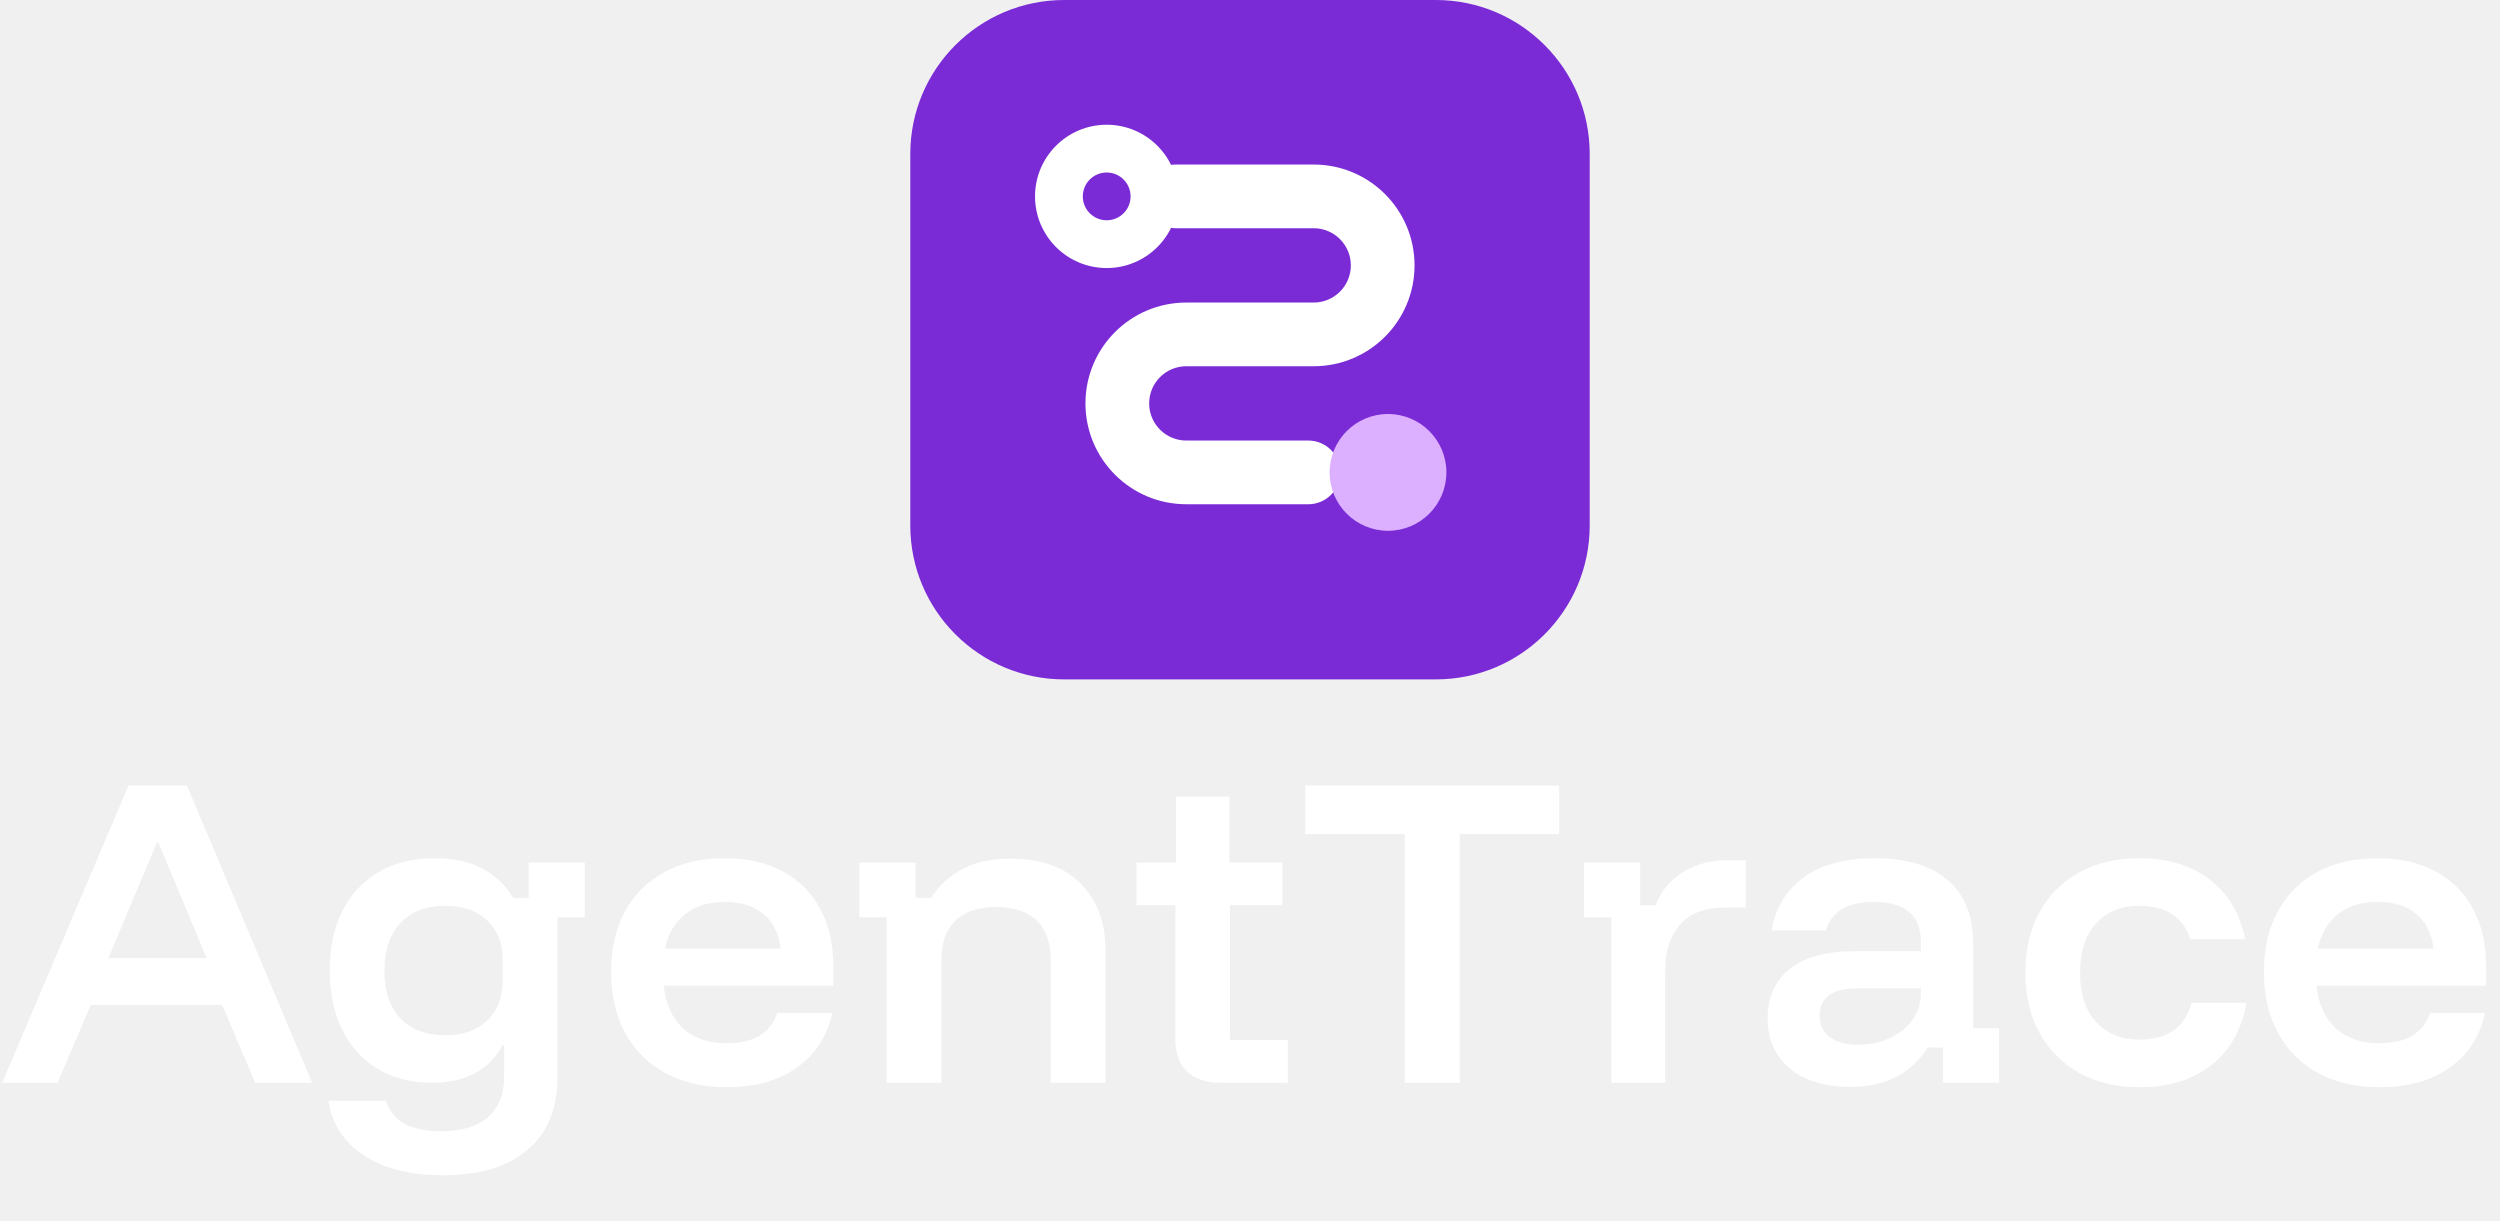
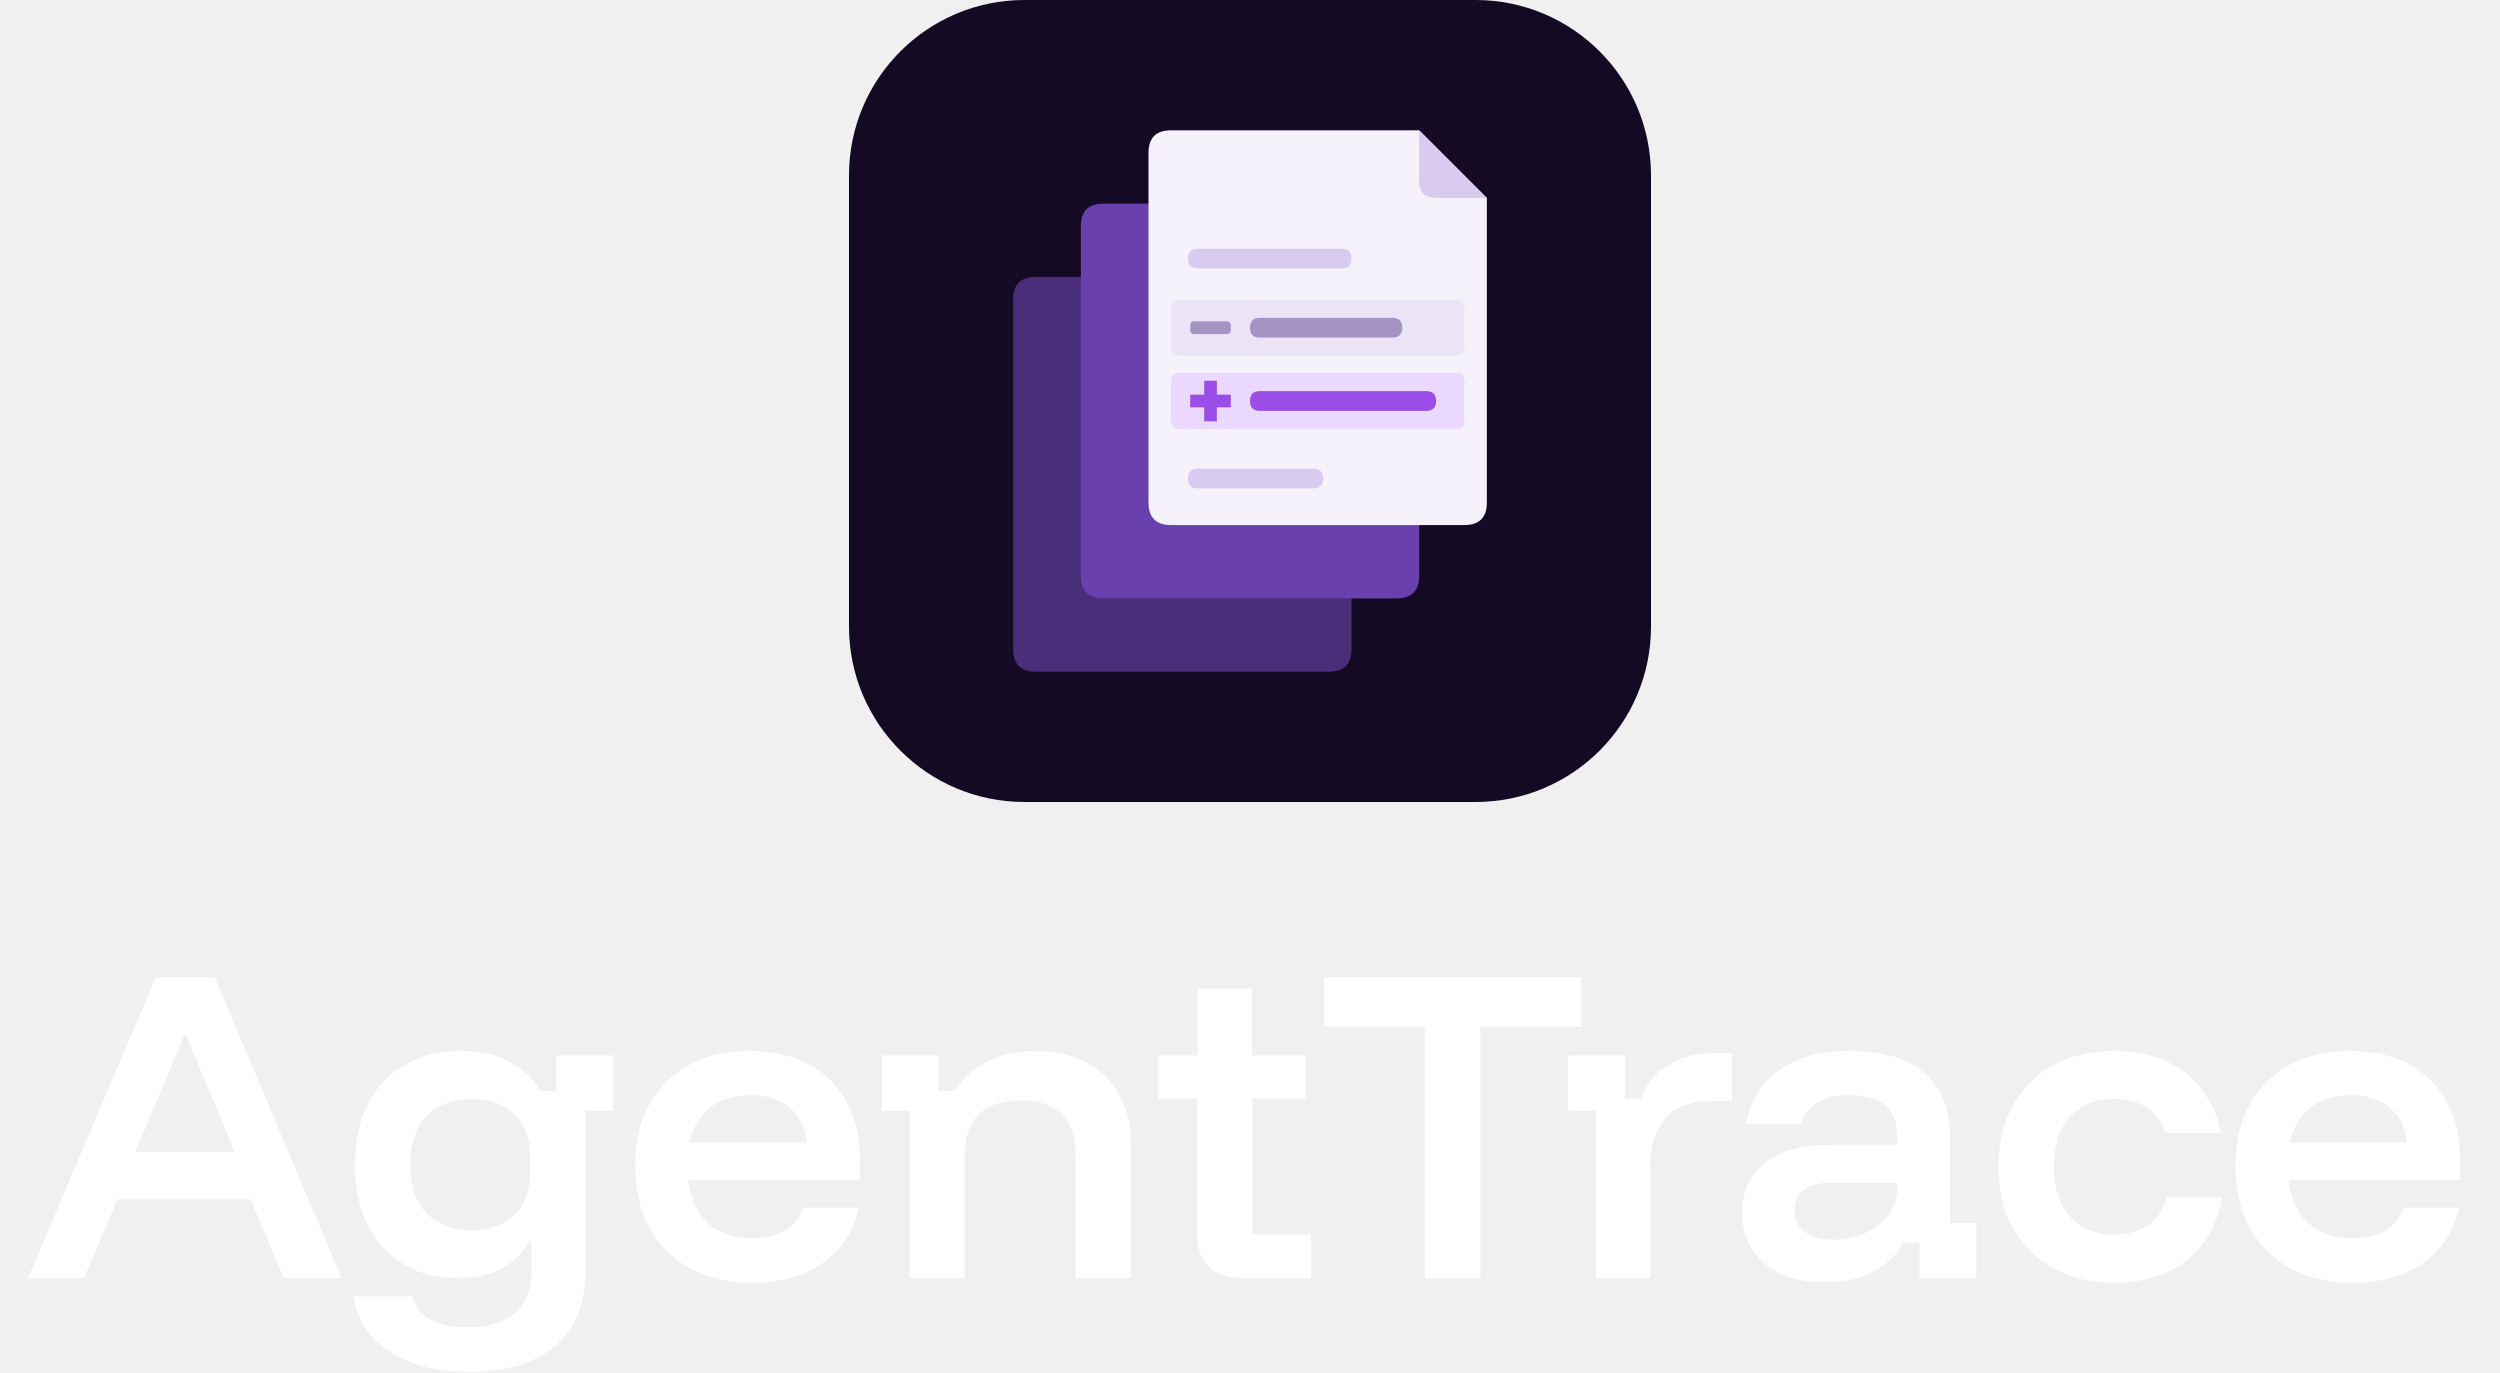
- <svg xmlns="http://www.w3.org/2000/svg" viewBox="0 0 942 460">
-   <g transform="translate(343.0 0)">
-     <rect width="256" height="256" rx="58" fill="#7a2bd6" />
-     <g transform="translate(0 -2)">
-       <path fill-rule="evenodd" d="M47 76A27 27 0 1 0 101 76A27 27 0 1 0 47 76ZM65 76A9 9 0 1 0 83 76A9 9 0 1 0 65 76Z" fill="#ffffff" />
-       <path d="M100 64H152A38 38 0 0 1 152 140H104A14 14 0 0 0 104 168H150A12 12 0 0 1 150 192H104A38 38 0 0 1 104 116H152A14 14 0 0 0 152 88H100A12 12 0 0 1 100 64Z" fill="#ffffff" />
-       <path d="M158 180A22 22 0 1 0 202 180A22 22 0 1 0 158 180Z" fill="#ddb0ff" />
+ <svg xmlns="http://www.w3.org/2000/svg" viewBox="0 0 798 438" role="img">
+   <g transform="translate(271.0 0)">
+     <rect width="256" height="256" rx="56" fill="#140a24" />
+     <g transform="translate(128 128) scale(0.9) translate(-128 -128)">
+       <path d="M52 84H140L164 108V216Q164 224 156 224H52Q44 224 44 216V92Q44 84 52 84Z" fill="#4b2e7a" />
+       <path d="M76 58H164L188 82V190Q188 198 180 198H76Q68 198 68 190V66Q68 58 76 58Z" fill="#6a3fae" />
+       <path d="M100 32H188L212 56V164Q212 172 204 172H100Q92 172 92 164V40Q92 32 100 32Z" fill="#f6f2fc" />
+       <path d="M188 32V50Q188 56 194 56H212Z" fill="#d9cbef" />
+       <path d="M109.5 74H160.5Q164 74 164 77.5V77.5Q164 81 160.5 81H109.5Q106 81 106 77.5V77.5Q106 74 109.5 74Z M109.5 152H150.5Q154 152 154 155.5V155.5Q154 159 150.5 159H109.5Q106 159 106 155.5V155.5Q106 152 109.5 152Z" fill="#d9cbef" />
+       <path d="M103 92H201Q204 92 204 95V109Q204 112 201 112H103Q100 112 100 109V95Q100 92 103 92Z" fill="#ebe4f6" />
+       <path d="M108.3 99.75H119.7Q121.2 99.75 121.2 101.25V102.75Q121.2 104.25 119.7 104.25H108.3Q106.8 104.25 106.8 102.75V101.25Q106.8 99.75 108.3 99.75Z M131.5 98.5H178.5Q182 98.5 182 102V102Q182 105.5 178.5 105.5H131.5Q128 105.5 128 102V102Q128 98.5 131.5 98.5Z" fill="#a593c4" />
+       <path d="M103 118H201Q204 118 204 121V135Q204 138 201 138H103Q100 138 100 135V121Q100 118 103 118Z" fill="#ead8ff" />
+       <path d="M111.75 120.8H116.25V125.75H121.2V130.25H116.25V135.2H111.75V130.25H106.8V125.75H111.75Z M131.5 124.5H190.5Q194 124.5 194 128V128Q194 131.5 190.5 131.5H131.5Q128 131.5 128 128V128Q128 124.5 131.5 124.5Z" fill="#9b4de8" />
    </g>
  </g>
-   <path transform="translate(0 224)" d="M0.83 184.0 48.41 72H70.434L117.623 184.0H96.153L83.731 154.686H34.191L21.685 184.0ZM40.844 136.988H77.839L59.756 93.585H59.065ZM166.848 218.844Q148.596 218.844 137.2 211.412Q125.804 203.98 123.699 190.775H145.469Q148.918 202.267 166.256 202.267Q177.748 202.267 183.851 196.952Q189.955 191.636 189.955 181.749V169.927H189.263Q185.661 176.802 178.912 180.401Q172.164 184.0 162.8 184.0Q151.077 184.0 142.408 178.815Q133.739 173.63 128.996 164.116Q124.252 154.602 124.252 141.689Q124.252 122.277 134.888 110.827Q145.523 99.378 164.09 99.378Q174.384 99.378 181.731 103.269Q189.079 107.159 193.396 114.326H199.203V101.037H220.343V121.624H210.05V182.126Q210.05 199.617 198.815 209.231Q187.581 218.844 166.848 218.844ZM167.869 166.071Q177.825 166.071 183.636 160.479Q189.448 154.886 189.448 145.346V137.863Q189.448 128.407 183.594 122.857Q177.741 117.307 167.869 117.307Q156.992 117.307 150.923 123.733Q144.855 130.158 144.855 141.773Q144.855 153.388 150.923 159.73Q156.992 166.071 167.869 166.071ZM273.885 185.659Q260.573 185.659 250.748 180.336Q240.923 175.012 235.596 165.237Q230.268 155.462 230.268 142.242Q230.268 129.022 235.511 119.412Q240.754 109.802 250.398 104.59Q260.043 99.378 273.079 99.378Q285.761 99.378 294.926 104.317Q304.09 109.257 309.029 118.39Q313.969 127.524 313.969 140.175V147.419H250.064Q251.209 157.859 257.373 163.471Q263.538 169.082 273.747 169.082Q281.383 169.082 286.153 166.267Q290.924 163.451 292.852 157.728H313.561Q310.719 170.903 300.253 178.281Q289.786 185.659 273.885 185.659ZM250.586 133.408H294.204Q293.067 124.827 287.632 120.337Q282.197 115.847 273.109 115.847Q264.106 115.847 258.272 120.38Q252.438 124.912 250.586 133.408ZM334.126 184.0V121.624H323.832V101.037H344.972V114.326H350.78Q355.435 107.244 362.801 103.38Q370.168 99.516 380.861 99.516Q397.753 99.516 407.144 108.895Q416.535 118.275 416.535 133.992V184.0H395.933V137.786Q395.933 127.977 390.686 122.88Q385.44 117.783 375.33 117.783Q365.275 117.783 360.001 122.88Q354.728 127.977 354.728 137.786V184.0ZM460.068 184.0Q451.895 184.0 447.378 179.844Q442.861 175.688 442.861 167.208V117.076H428.227V101.037H443.084V76.148H463.24V101.037H483.213V117.076H463.463V167.853H485.256V184.0ZM550.029 184.0H529.319V90.267H491.832V72H587.516V90.267H550.029ZM607.151 184.0V121.624H596.857V101.037H617.997V117.092H623.805Q627.146 108.75 634.363 104.448Q641.58 100.146 650.86 100.146H657.804V117.967H649.915Q638.607 117.967 633.011 124.443Q627.415 130.919 627.415 141.658V184.0ZM697.004 185.521Q682.501 185.521 674.27 178.454Q666.039 171.387 666.039 159.818Q666.039 147.673 674.443 141.048Q682.847 134.422 698.571 134.422H723.791V131.057Q723.791 115.847 706.13 115.847Q691.15 115.847 688.009 126.571H667.468Q669.995 113.328 679.985 106.353Q689.975 99.378 706.207 99.378Q724.343 99.378 733.922 107.636Q743.502 115.894 743.502 131.61V163.413H753.242V184.0H732.102V170.711H726.295Q722.008 177.747 714.741 181.634Q707.474 185.521 697.004 185.521ZM700.015 169.666Q706.798 169.666 712.183 167.108Q717.568 164.55 720.679 160.175Q723.791 155.8 723.791 150.461V148.433H699.624Q685.643 148.433 685.643 158.842Q685.643 163.928 689.476 166.797Q693.309 169.666 700.015 169.666ZM806.062 185.659Q793.226 185.659 783.581 180.336Q773.937 175.012 768.552 165.333Q763.167 155.654 763.167 142.519Q763.167 129.383 768.483 119.704Q773.799 110.025 783.485 104.701Q793.172 99.378 806.062 99.378Q822.125 99.378 832.629 107.44Q843.134 115.502 845.999 129.89H825.29Q823.308 123.66 818.48 120.483Q813.652 117.307 806.062 117.307Q795.861 117.307 789.815 123.898Q783.769 130.489 783.769 142.519Q783.769 154.495 789.857 161.112Q795.945 167.73 806.062 167.73Q822.156 167.73 825.758 153.849H846.468Q843.825 168.928 833.309 177.294Q822.793 185.659 806.062 185.659ZM896.661 185.659Q883.348 185.659 873.523 180.336Q863.698 175.012 858.371 165.237Q853.044 155.462 853.044 142.242Q853.044 129.022 858.287 119.412Q863.529 109.802 873.174 104.59Q882.818 99.378 895.854 99.378Q908.537 99.378 917.701 104.317Q926.865 109.257 931.805 118.39Q936.744 127.524 936.744 140.175V147.419H872.839Q873.984 157.859 880.149 163.471Q886.313 169.082 896.522 169.082Q904.158 169.082 908.929 166.267Q913.699 163.451 915.627 157.728H936.337Q933.495 170.903 923.028 178.281Q912.562 185.659 896.661 185.659ZM873.362 133.408H916.979Q915.842 124.827 910.407 120.337Q904.972 115.847 895.885 115.847Q886.882 115.847 881.047 120.38Q875.213 124.912 873.362 133.408Z" fill="#ffffff" />
+   <path d="M0.711 96.0 41.495 0.0H60.372L100.82 96.0H82.417L71.77 70.874H29.307L18.587 96.0ZM35.009 55.704H66.719L51.22 18.502H50.627Z M141.59 125.867Q125.946 125.867 116.178 119.496Q106.41 113.126 104.606 101.807H123.266Q126.222 111.658 141.083 111.658Q150.933 111.658 156.165 107.101Q161.396 102.545 161.396 94.071V83.937H160.803Q157.715 89.83 151.931 92.915Q146.147 96.0 138.12 96.0Q128.072 96.0 120.642 91.556Q113.212 87.111 109.146 78.956Q105.08 70.802 105.08 59.733Q105.08 43.095 114.196 33.281Q123.312 23.467 139.226 23.467Q148.049 23.467 154.347 26.802Q160.645 30.137 164.346 36.28H169.323V24.889H187.443V42.535H178.62V94.393Q178.62 109.386 168.991 117.626Q159.361 125.867 141.59 125.867ZM142.466 80.632Q150.999 80.632 155.98 75.839Q160.961 71.045 160.961 62.868V56.454Q160.961 48.349 155.944 43.592Q150.927 38.834 142.466 38.834Q133.142 38.834 127.941 44.342Q122.739 49.85 122.739 59.806Q122.739 69.761 127.941 75.197Q133.142 80.632 142.466 80.632Z M231.914 97.422Q220.504 97.422 212.082 92.859Q203.661 88.296 199.095 79.918Q194.528 71.539 194.528 60.207Q194.528 48.876 199.022 40.639Q203.516 32.402 211.783 27.934Q220.049 23.467 231.223 23.467Q242.094 23.467 249.949 27.7Q257.804 31.934 262.038 39.763Q266.272 47.592 266.272 58.436V64.645H211.496Q212.477 73.593 217.761 78.403Q223.045 83.213 231.796 83.213Q238.341 83.213 242.43 80.8Q246.519 78.387 248.171 73.482H265.923Q263.486 84.774 254.515 91.098Q245.544 97.422 231.914 97.422ZM211.944 52.635H249.33Q248.356 45.281 243.697 41.432Q239.039 37.583 231.249 37.583Q223.532 37.583 218.532 41.468Q213.531 45.353 211.944 52.635Z M282.127 96.0V42.535H273.304V24.889H291.424V36.28H296.402Q300.392 30.209 306.706 26.897Q313.02 23.585 322.186 23.585Q336.665 23.585 344.714 31.625Q352.764 39.664 352.764 53.136V96.0H335.105V56.388Q335.105 47.98 330.607 43.611Q326.11 39.243 317.445 39.243Q308.826 39.243 304.306 43.611Q299.786 47.98 299.786 56.388V96.0Z M388.655 96.0Q381.649 96.0 377.778 92.438Q373.906 88.876 373.906 81.607V38.637H361.363V24.889H374.097V3.556H391.374V24.889H408.494V38.637H391.565V82.16H410.245V96.0Z M464.342 96.0H446.591V15.657H414.459V0.0H496.474V15.657H464.342Z M501.215 96.0V42.535H492.392V24.889H510.512V38.65H515.49Q518.354 31.5 524.54 27.812Q530.726 24.125 538.68 24.125H544.632V39.401H537.87Q528.178 39.401 523.381 44.951Q518.584 50.502 518.584 59.707V96.0Z M574.439 97.304Q562.008 97.304 554.953 91.246Q547.898 85.188 547.898 75.272Q547.898 64.863 555.101 59.184Q562.305 53.505 575.783 53.505H597.399V50.621Q597.399 37.583 582.262 37.583Q569.422 37.583 566.729 46.775H549.123Q551.289 35.424 559.852 29.445Q568.415 23.467 582.328 23.467Q597.873 23.467 606.084 30.545Q614.295 37.623 614.295 51.095V78.354H622.643V96.0H604.523V84.609H599.546Q595.872 90.64 589.643 93.972Q583.414 97.304 574.439 97.304ZM577.021 83.714Q582.835 83.714 587.45 81.521Q592.066 79.329 594.733 75.579Q597.399 71.829 597.399 67.253V65.514H576.685Q564.701 65.514 564.701 74.436Q564.701 78.795 567.987 81.254Q571.272 83.714 577.021 83.714Z M666.495 97.422Q655.493 97.422 647.226 92.859Q638.96 88.296 634.344 80.0Q629.728 71.704 629.728 60.444Q629.728 49.185 634.285 40.889Q638.841 32.593 647.144 28.03Q655.447 23.467 666.495 23.467Q680.263 23.467 689.267 30.377Q698.272 37.287 700.728 49.62H682.976Q681.278 44.28 677.139 41.557Q673.001 38.834 666.495 38.834Q657.751 38.834 652.569 44.484Q647.387 50.133 647.387 60.444Q647.387 70.71 652.606 76.382Q657.824 82.055 666.495 82.055Q680.29 82.055 683.378 70.156H701.129Q698.864 83.082 689.85 90.252Q680.836 97.422 666.495 97.422Z M742.729 97.422Q731.319 97.422 722.897 92.859Q714.476 88.296 709.91 79.918Q705.343 71.539 705.343 60.207Q705.343 48.876 709.837 40.639Q714.331 32.402 722.598 27.934Q730.864 23.467 742.038 23.467Q752.909 23.467 760.764 27.7Q768.619 31.934 772.853 39.763Q777.086 47.592 777.086 58.436V64.645H722.311Q723.292 73.593 728.576 78.403Q733.86 83.213 742.611 83.213Q749.156 83.213 753.245 80.8Q757.334 78.387 758.986 73.482H776.737Q774.301 84.774 765.33 91.098Q756.359 97.422 742.729 97.422ZM722.759 52.635H760.145Q759.171 45.281 754.512 41.432Q749.854 37.583 742.064 37.583Q734.347 37.583 729.346 41.468Q724.345 45.353 722.759 52.635Z" fill="#ffffff" transform="translate(8.2 312)" />
</svg>
